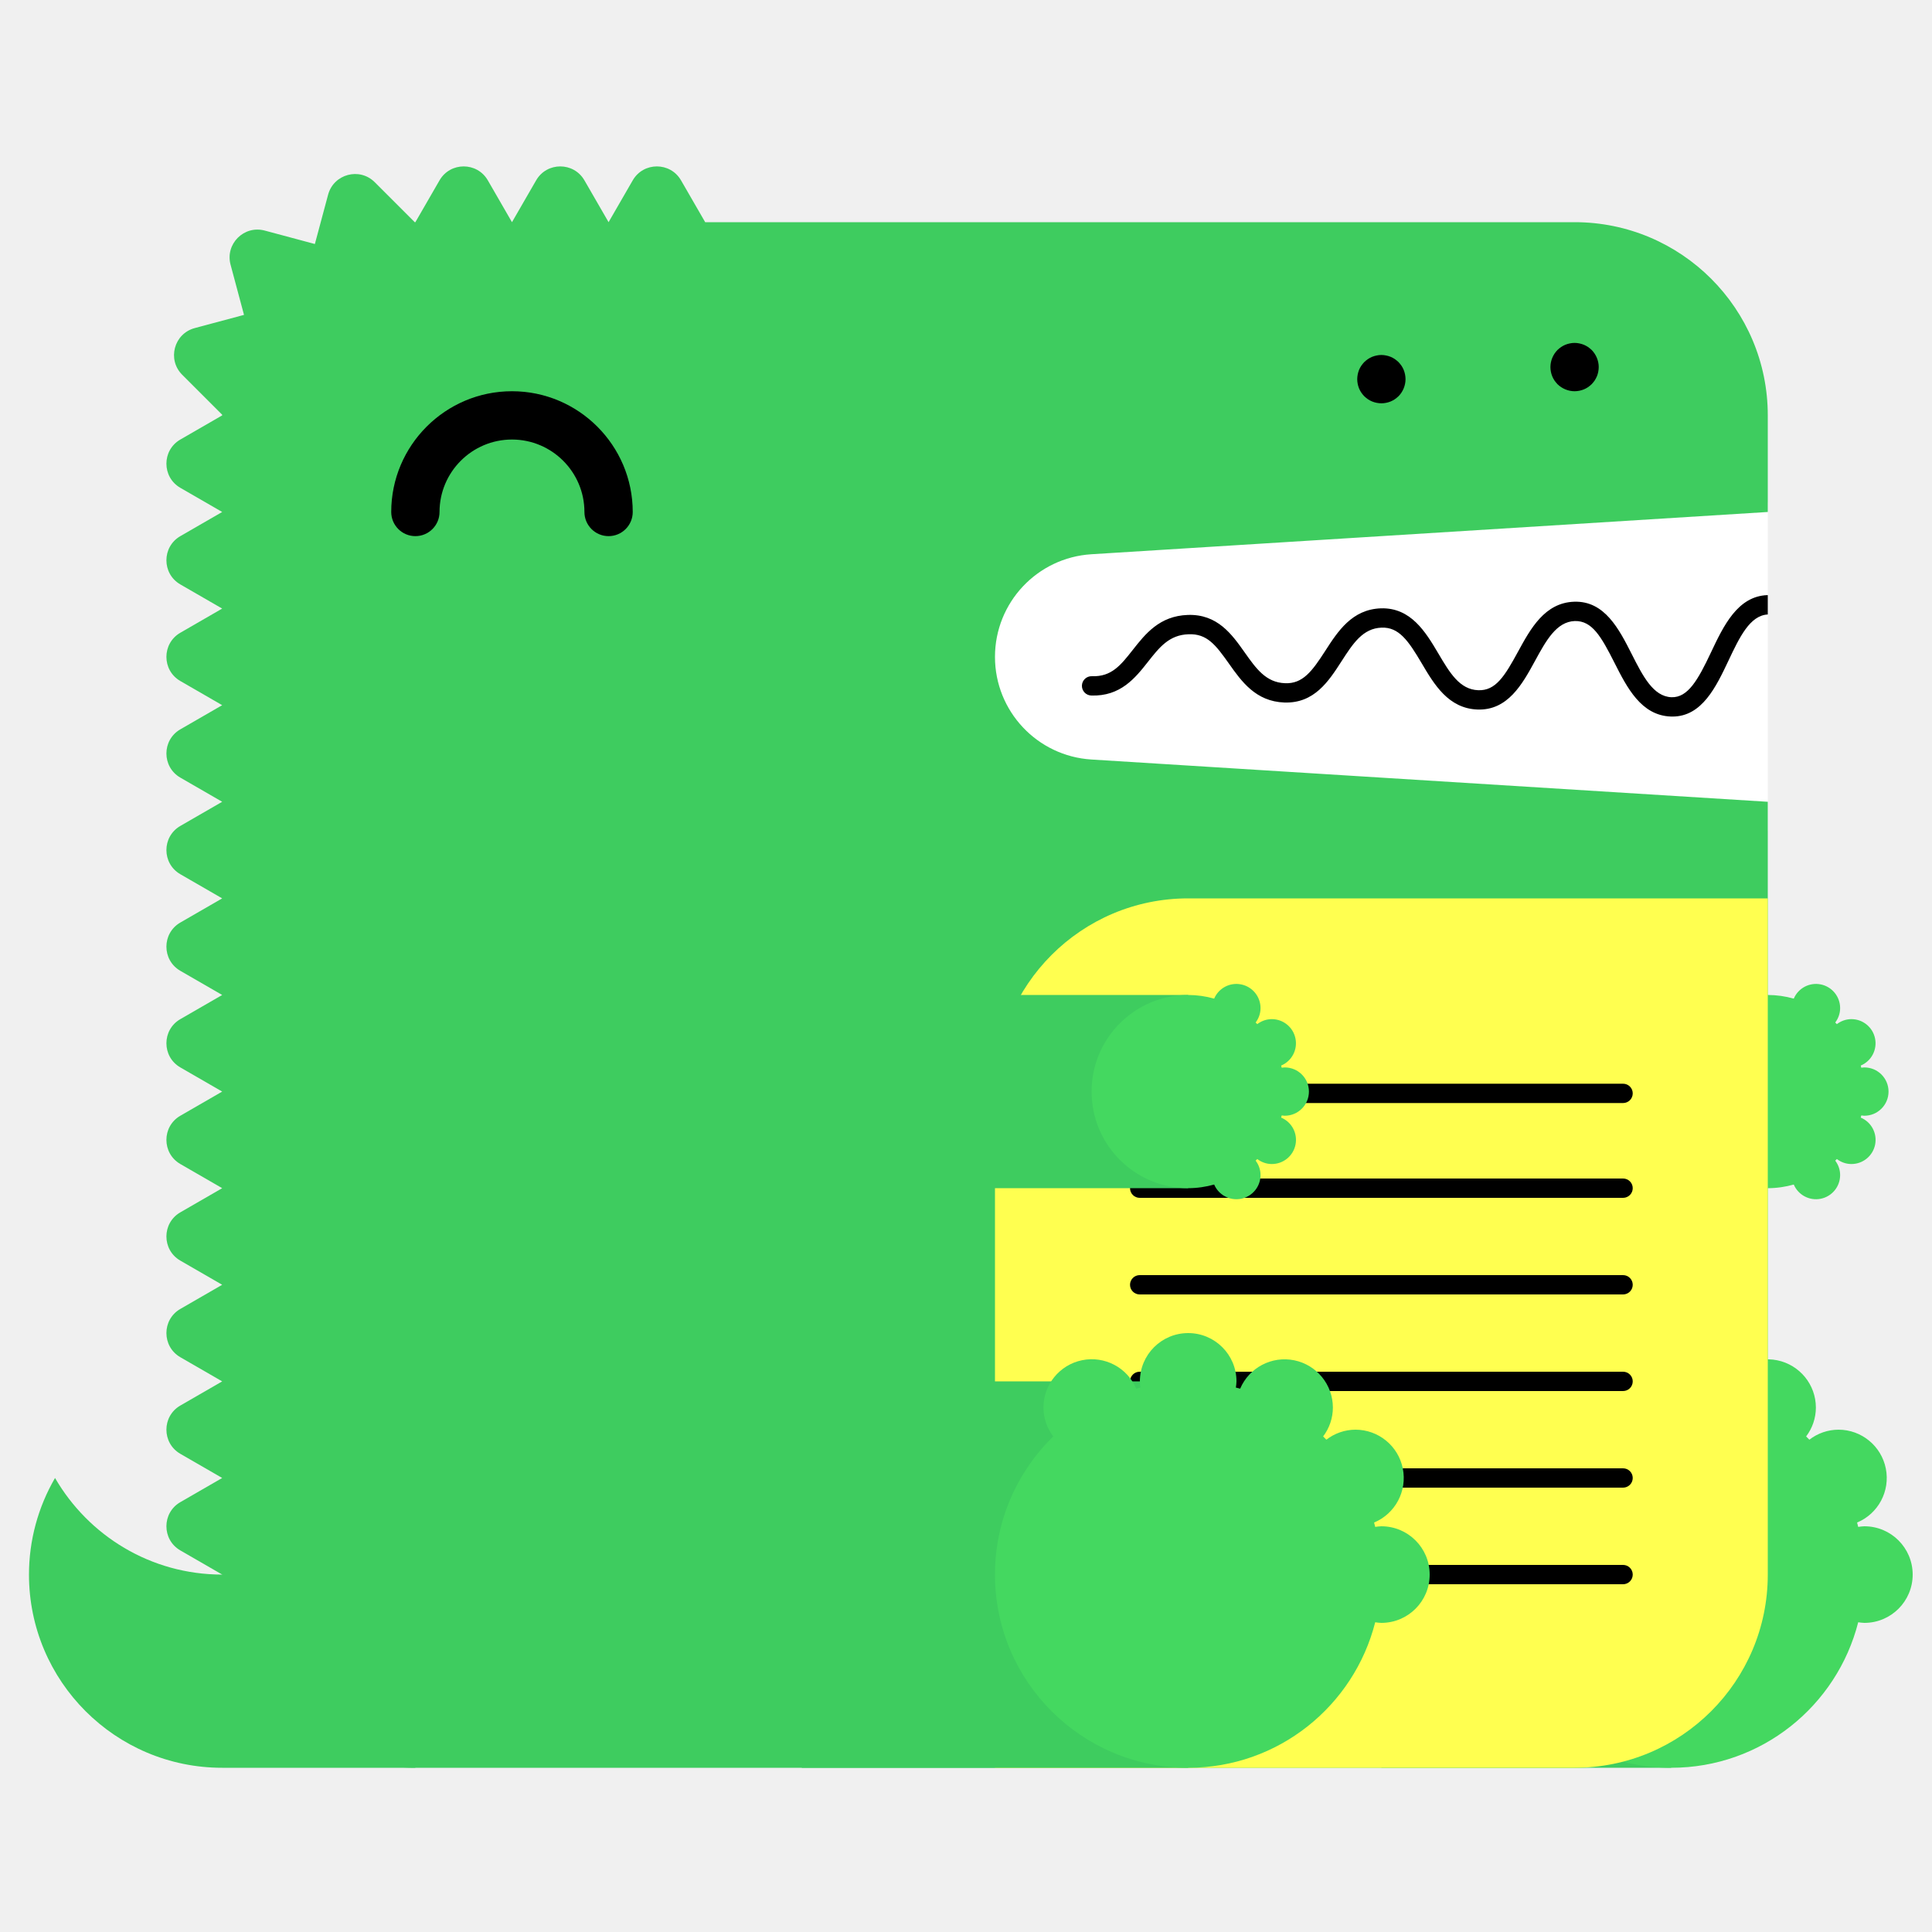
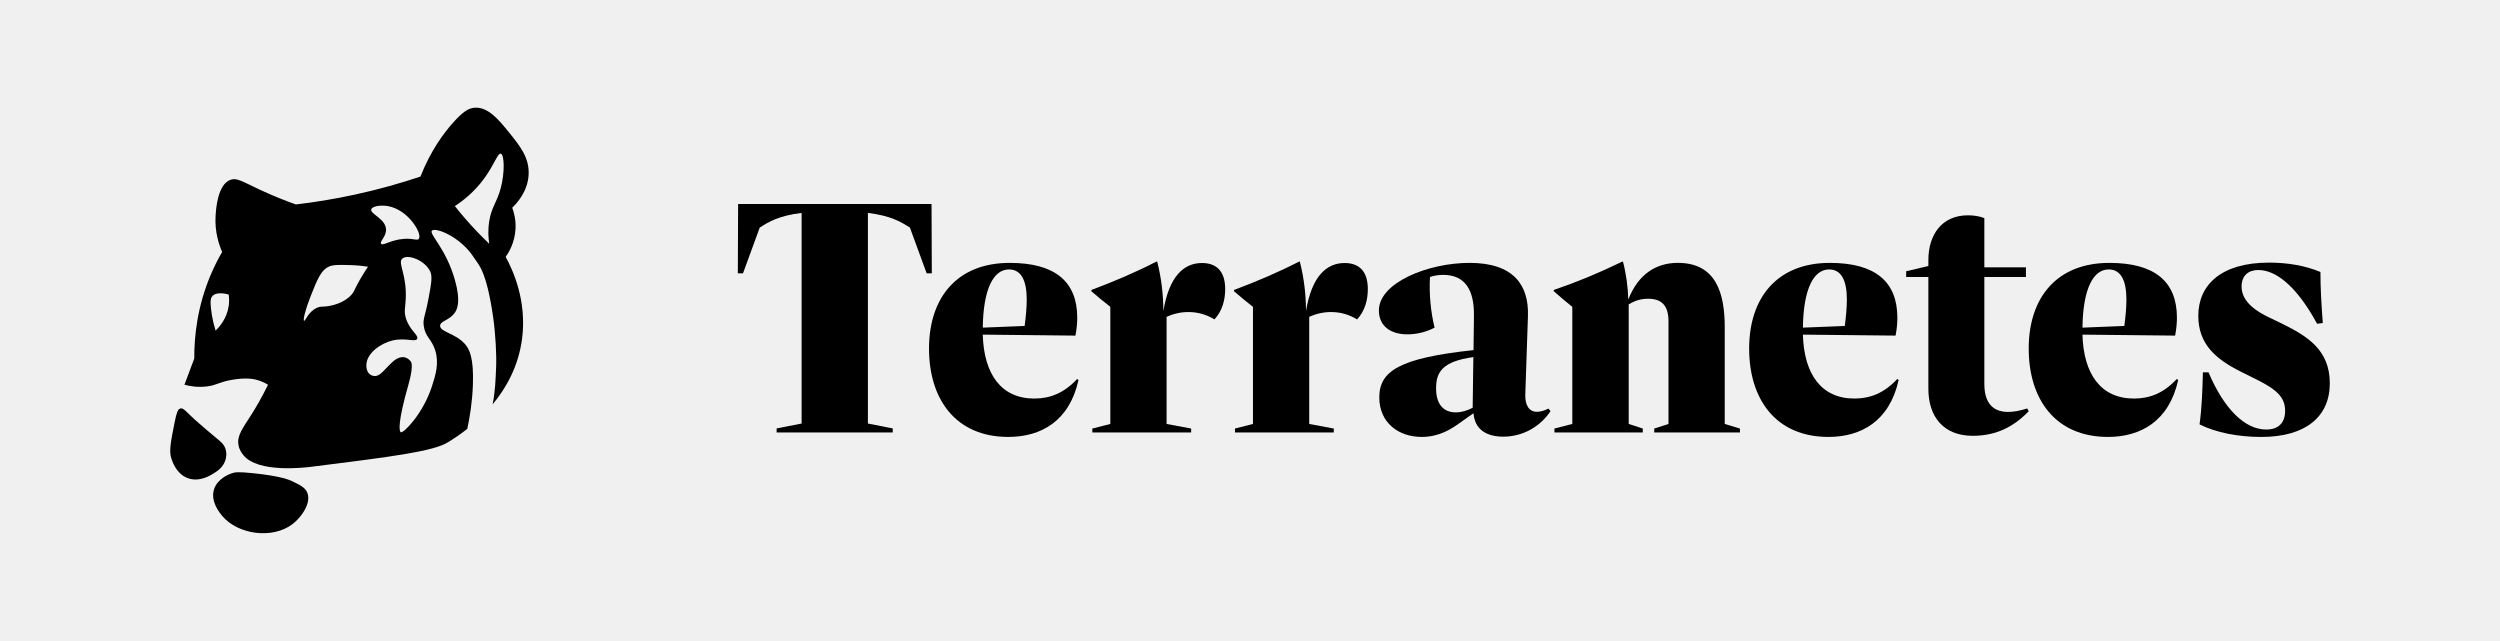
- <svg xmlns="http://www.w3.org/2000/svg" width="200" height="200" viewBox="0 0 200 200">
-   <g fill="none" fill-rule="evenodd">
-     <path fill="#FFF" d="M99 52h84v34H99z" />
-     <path d="M23 163c-7.398 0-13.843-4.027-17.303-10A19.886 19.886 0 0 0 3 163c0 11.046 8.954 20 20 20h20v-20H23z" fill="#3ECC5F" />
-     <path d="M112.98 57.376L183 53V43c0-11.046-8.954-20-20-20H73l-2.5-4.33c-1.112-1.925-3.889-1.925-5 0L63 23l-2.5-4.33c-1.111-1.925-3.889-1.925-5 0L53 23l-2.5-4.33c-1.111-1.925-3.889-1.925-5 0L43 23c-.022 0-.042.003-.065.003l-4.142-4.141c-1.57-1.571-4.252-.853-4.828 1.294l-1.369 5.104-5.192-1.392c-2.148-.575-4.111 1.389-3.535 3.536l1.39 5.193-5.102 1.367c-2.148.576-2.867 3.259-1.296 4.83l4.142 4.142c0 .021-.003.042-.003.064l-4.33 2.5c-1.925 1.111-1.925 3.889 0 5L23 53l-4.33 2.5c-1.925 1.111-1.925 3.889 0 5L23 63l-4.33 2.5c-1.925 1.111-1.925 3.889 0 5L23 73l-4.33 2.5c-1.925 1.111-1.925 3.889 0 5L23 83l-4.33 2.5c-1.925 1.111-1.925 3.889 0 5L23 93l-4.33 2.5c-1.925 1.111-1.925 3.889 0 5L23 103l-4.33 2.5c-1.925 1.111-1.925 3.889 0 5L23 113l-4.33 2.5c-1.925 1.111-1.925 3.889 0 5L23 123l-4.33 2.5c-1.925 1.111-1.925 3.889 0 5L23 133l-4.33 2.5c-1.925 1.111-1.925 3.889 0 5L23 143l-4.33 2.5c-1.925 1.111-1.925 3.889 0 5L23 153l-4.33 2.5c-1.925 1.111-1.925 3.889 0 5L23 163c0 11.046 8.954 20 20 20h120c11.046 0 20-8.954 20-20V83l-70.02-4.376A10.645 10.645 0 0 1 103 68c0-5.621 4.37-10.273 9.98-10.624" fill="#3ECC5F" />
-     <path fill="#3ECC5F" d="M143 183h30v-40h-30z" />
-     <path d="M193 158c-.219 0-.428.037-.639.064-.038-.15-.074-.301-.116-.451A5 5 0 0 0 190.32 148a4.96 4.96 0 0 0-3.016 1.036 26.531 26.531 0 0 0-.335-.336 4.955 4.955 0 0 0 1.011-2.987 5 5 0 0 0-9.599-1.959c-.148-.042-.297-.077-.445-.115.027-.211.064-.42.064-.639a5 5 0 0 0-5-5 5 5 0 0 0-5 5c0 .219.037.428.064.639-.148.038-.297.073-.445.115a4.998 4.998 0 0 0-9.599 1.959c0 1.125.384 2.151 1.011 2.987-3.717 3.632-6.031 8.693-6.031 14.3 0 11.046 8.954 20 20 20 9.339 0 17.16-6.41 19.361-15.064.211.027.42.064.639.064a5 5 0 0 0 5-5 5 5 0 0 0-5-5" fill="#44D860" />
-     <path fill="#3ECC5F" d="M153 123h30v-20h-30z" />
-     <path d="M193 115.5a2.5 2.5 0 1 0 0-5c-.109 0-.214.019-.319.032-.02-.075-.037-.15-.058-.225a2.501 2.501 0 0 0-.963-4.807c-.569 0-1.088.197-1.508.518a6.653 6.653 0 0 0-.168-.168c.314-.417.506-.931.506-1.494a2.5 2.5 0 0 0-4.8-.979A9.987 9.987 0 0 0 183 103c-5.522 0-10 4.478-10 10s4.478 10 10 10c.934 0 1.833-.138 2.69-.377a2.5 2.5 0 0 0 4.8-.979c0-.563-.192-1.077-.506-1.494.057-.055.113-.111.168-.168.42.321.939.518 1.508.518a2.5 2.5 0 0 0 .963-4.807c.021-.074.038-.15.058-.225.105.013.21.032.319.032" fill="#44D860" />
-     <path d="M63 55.5a2.5 2.5 0 0 1-2.5-2.5c0-4.136-3.364-7.5-7.5-7.5s-7.5 3.364-7.5 7.5a2.5 2.5 0 1 1-5 0c0-6.893 5.607-12.5 12.5-12.5S65.5 46.107 65.5 53a2.5 2.5 0 0 1-2.5 2.5" fill="#000" />
-     <path d="M103 183h60c11.046 0 20-8.954 20-20V93h-60c-11.046 0-20 8.954-20 20v70z" fill="#FFFF50" />
-     <path d="M168.02 124h-50.04a1 1 0 1 1 0-2h50.04a1 1 0 1 1 0 2m0 20h-50.04a1 1 0 1 1 0-2h50.04a1 1 0 1 1 0 2m0 20h-50.04a1 1 0 1 1 0-2h50.04a1 1 0 1 1 0 2m0-49.814h-50.04a1 1 0 1 1 0-2h50.04a1 1 0 1 1 0 2m0 19.814h-50.04a1 1 0 1 1 0-2h50.04a1 1 0 1 1 0 2m0 20h-50.04a1 1 0 1 1 0-2h50.04a1 1 0 1 1 0 2M183 61.611c-.012 0-.022-.006-.034-.005-3.09.105-4.552 3.196-5.842 5.923-1.346 2.85-2.387 4.703-4.093 4.647-1.889-.068-2.969-2.202-4.113-4.46-1.314-2.594-2.814-5.536-5.963-5.426-3.046.104-4.513 2.794-5.807 5.167-1.377 2.528-2.314 4.065-4.121 3.994-1.927-.07-2.951-1.805-4.136-3.813-1.321-2.236-2.848-4.75-5.936-4.664-2.994.103-4.465 2.385-5.763 4.4-1.373 2.13-2.335 3.428-4.165 3.351-1.973-.07-2.992-1.51-4.171-3.177-1.324-1.873-2.816-3.993-5.895-3.89-2.928.1-4.399 1.97-5.696 3.618-1.232 1.564-2.194 2.802-4.229 2.724a1 1 0 0 0-.072 2c3.017.101 4.545-1.8 5.872-3.487 1.177-1.496 2.193-2.787 4.193-2.855 1.926-.082 2.829 1.115 4.195 3.045 1.297 1.834 2.769 3.914 5.731 4.021 3.103.104 4.596-2.215 5.918-4.267 1.182-1.834 2.202-3.417 4.15-3.484 1.793-.067 2.769 1.35 4.145 3.681 1.297 2.197 2.766 4.686 5.787 4.796 3.125.108 4.634-2.62 5.949-5.035 1.139-2.088 2.214-4.06 4.119-4.126 1.793-.042 2.728 1.595 4.111 4.33 1.292 2.553 2.757 5.445 5.825 5.556l.169.003c3.064 0 4.518-3.075 5.805-5.794 1.139-2.41 2.217-4.68 4.067-4.773v-2z" fill="#000" />
-     <path fill="#3ECC5F" d="M83 183h40v-40H83z" />
-     <path d="M143 158c-.219 0-.428.037-.639.064-.038-.15-.074-.301-.116-.451A5 5 0 0 0 140.32 148a4.96 4.96 0 0 0-3.016 1.036 26.531 26.531 0 0 0-.335-.336 4.955 4.955 0 0 0 1.011-2.987 5 5 0 0 0-9.599-1.959c-.148-.042-.297-.077-.445-.115.027-.211.064-.42.064-.639a5 5 0 0 0-5-5 5 5 0 0 0-5 5c0 .219.037.428.064.639-.148.038-.297.073-.445.115a4.998 4.998 0 0 0-9.599 1.959c0 1.125.384 2.151 1.011 2.987-3.717 3.632-6.031 8.693-6.031 14.3 0 11.046 8.954 20 20 20 9.339 0 17.16-6.41 19.361-15.064.211.027.42.064.639.064a5 5 0 0 0 5-5 5 5 0 0 0-5-5" fill="#44D860" />
-     <path fill="#3ECC5F" d="M83 123h40v-20H83z" />
-     <path d="M133 115.5a2.5 2.5 0 1 0 0-5c-.109 0-.214.019-.319.032-.02-.075-.037-.15-.058-.225a2.501 2.501 0 0 0-.963-4.807c-.569 0-1.088.197-1.508.518a6.653 6.653 0 0 0-.168-.168c.314-.417.506-.931.506-1.494a2.5 2.5 0 0 0-4.8-.979A9.987 9.987 0 0 0 123 103c-5.522 0-10 4.478-10 10s4.478 10 10 10c.934 0 1.833-.138 2.69-.377a2.5 2.5 0 0 0 4.8-.979c0-.563-.192-1.077-.506-1.494.057-.055.113-.111.168-.168.42.321.939.518 1.508.518a2.5 2.5 0 0 0 .963-4.807c.021-.074.038-.15.058-.225.105.013.21.032.319.032" fill="#44D860" />
-     <path d="M143 41.75c-.16 0-.33-.02-.49-.05a2.52 2.52 0 0 1-.47-.14c-.15-.06-.29-.14-.431-.23-.13-.09-.259-.2-.38-.31-.109-.12-.219-.24-.309-.38s-.17-.28-.231-.43a2.619 2.619 0 0 1-.189-.96c0-.16.02-.33.05-.49.03-.16.08-.31.139-.47.061-.15.141-.29.231-.43.09-.13.2-.26.309-.38.121-.11.25-.22.38-.31.141-.09.281-.17.431-.23.149-.06.31-.11.47-.14.32-.07.65-.07.98 0 .159.03.32.08.47.14.149.06.29.14.43.23.13.09.259.2.38.31.11.12.22.25.31.38.09.14.17.28.23.43.06.16.11.31.14.47.029.16.05.33.05.49 0 .66-.271 1.31-.73 1.77-.121.11-.25.22-.38.31-.14.09-.281.17-.43.23a2.565 2.565 0 0 1-.96.19m20-1.25c-.66 0-1.3-.27-1.771-.73a3.802 3.802 0 0 1-.309-.38c-.09-.14-.17-.28-.231-.43a2.619 2.619 0 0 1-.189-.96c0-.66.27-1.3.729-1.77.121-.11.25-.22.38-.31.141-.09.281-.17.431-.23.149-.06.31-.11.47-.14.32-.07.66-.07.98 0 .159.03.32.08.47.14.149.06.29.14.43.23.13.09.259.2.38.31.459.47.73 1.11.73 1.77 0 .16-.021.33-.05.49-.03.16-.08.32-.14.47-.07.15-.14.29-.23.43-.09.13-.2.26-.31.38-.121.11-.25.22-.38.31-.14.09-.281.17-.43.23a2.565 2.565 0 0 1-.96.19" fill="#000" />
+ <svg xmlns="http://www.w3.org/2000/svg" id="Layer_1" viewBox="0 0 2239 574">
+   <g>
+     <path d="M834.28,182.69l.25,62.12h-4.62l-15-41c-8.5-5.38-17.38-10.62-37.62-13.12v188.62l22.25,4.38v3.62h-104v-3.62l22.38-4.38V190.69c-20.25,2.5-29.12,7.75-37.5,13.12l-15,41h-4.62l.25-62.12h173.25Z" />
+     <path d="M965.91,340.31c-8.12,36.88-33.62,51-62.88,51-47.12,0-71-33.75-71-79.12s24.88-76.75,72.25-76.75c40.5,0,60.38,16.62,60.5,48.88,0,4.88-.5,10.62-1.62,16.25l-83-.88c1,35.38,16.5,57.25,46.12,57.25,14.38,0,26.75-5,38.38-17.5l1.25,.88Zm-85.75-46.88l37.5-1.5c1.12-8.25,1.88-16.75,1.88-23.62,0-16.75-4.75-27-15.88-27-13.88,0-23,17.38-23.5,52.12Z" />
+     <path d="M1044.79,283.81v95.88l22,4.12v3.5h-88.5v-3.5l16.12-4.12v-104.88c-5.5-4.25-11.38-9.12-17-14v-1.12c19.12-7.12,39.25-15.62,58.25-25.38h.75c3.88,15.62,5.38,29.25,5.5,44.25,5.12-30.88,18.12-43,34.62-43,12.25,0,20.75,6.62,20.75,23.38,0,9.12-2.38,19.38-9.62,27.12-13.62-8.38-29.75-8.38-42.88-2.25Z" />
+     <path d="M1172.54,283.81v95.88l22,4.12v3.5h-88.5v-3.5l16.12-4.12v-104.88c-5.5-4.25-11.38-9.12-17-14v-1.12c19.12-7.12,39.25-15.62,58.25-25.38h.75c3.88,15.62,5.38,29.25,5.5,44.25,5.12-30.88,18.12-43,34.62-43,12.25,0,20.75,6.62,20.75,23.38,0,9.12-2.38,19.38-9.62,27.12-13.62-8.38-29.75-8.38-42.88-2.25Z" />
+     <path d="M1388.67,368.19c-9.12,13.75-24.62,22.88-42.25,22.88-16,0-25.62-7-26.75-21l-13.62,9.62c-5.88,4.12-16.75,11.62-32.75,11.62-21,0-38-12.88-38-35.38,0-23.62,17.88-35.25,84.38-42.38l.38-30c.5-24.5-8.38-37.38-27.62-37.38-4,0-7.88,.62-11.75,1.88-.88,16,.75,31.5,4.12,45.38-7.75,4.12-16.25,6-24.5,6-14,0-25.38-6.75-25.38-21.38,0-24.88,44-42.62,81.25-42.62,39.62,0,53.12,20.12,52.25,47.5l-2.38,70.62c-.25,9.25,3.38,15.25,10.25,15.25,2.88,0,6.38-.75,10.5-2.88l1.88,2.25Zm-69.75-3l.62-45.38c-27.62,3.88-33.38,13.25-33.38,28s7,21.5,17.62,21.5c5.12,0,10.12-1.5,15.12-4.12Z" />
+     <path d="M1544.67,379.69l13.62,4.12v3.5h-76.75v-3.5l12.75-4.12v-91.88c0-14.12-6-20.25-18.25-20.25-6.62,0-11.88,1.75-17.38,5v107.12l12.62,4.12v3.5h-79.12v-3.5l16-4.12v-104.88c-5.5-4.38-11.12-9.12-16.62-14v-1.12c21.88-7.5,38.75-14.5,61.38-25.38h.62c3,11.38,4.5,23.75,4.75,34,9-23.12,25.25-32.88,44.38-32.88,34.12,0,42,27,42,57.5v86.75Z" />
+     <path d="M1700.42,340.31c-8.12,36.88-33.62,51-62.88,51-47.12,0-71-33.75-71-79.12s24.88-76.75,72.25-76.75c40.5,0,60.38,16.62,60.5,48.88,0,4.88-.5,10.62-1.62,16.25l-83-.88c1,35.38,16.5,57.25,46.12,57.25,14.38,0,26.75-5,38.38-17.5l1.25,.88Zm-85.75-46.88l37.5-1.5c1.12-8.25,1.88-16.75,1.88-23.62,0-16.75-4.75-27-15.88-27-13.88,0-23,17.38-23.5,52.12Z" />
+     <path d="M1816.92,368.31c-14.5,15-30.5,22-50.12,22-26,0-39.75-16.88-39.75-42.12v-100.12h-19.88v-5.12l19.88-4.75v-5.25c0-22.62,12-40.12,35.38-40.12,5.38,0,10.12,.75,14.75,2.5v44.12h37.25v8.62h-37.25v95.75c0,19.88,10.38,30.88,38.38,22l1.38,2.5Z" />
+     <path d="M1950.79,340.31c-8.12,36.88-33.62,51-62.88,51-47.12,0-71-33.75-71-79.12s24.88-76.75,72.25-76.75c40.5,0,60.38,16.62,60.5,48.88,0,4.88-.5,10.62-1.62,16.25l-83-.88c1,35.38,16.5,57.25,46.12,57.25,14.38,0,26.75-5,38.38-17.5l1.25,.88Zm-85.75-46.88l37.5-1.5c1.12-8.25,1.88-16.75,1.88-23.62,0-16.75-4.75-27-15.88-27-13.88,0-23,17.38-23.5,52.12Z" />
+     <path d="M1969.92,380.06c2-14.25,2.62-31,3-46.62h5c13.88,32.62,32.38,51.25,51.75,51.25,11,0,16.88-6.12,16.88-16.75,0-11.88-7.12-18.88-25.5-28l-14.25-7.12c-22.25-11.12-38-24.5-38-50,0-27.5,20.25-47.62,63.38-47.62,16.12,0,31.88,2.5,46,8.38,0,14.38,.88,29.5,2.12,45.75l-5.12,.62c-19-35-37.62-48.12-52.62-48.12-8.88,0-15,4.88-15,14.88,0,13.88,13.88,22.5,24.75,27.62l11.38,5.5c22.75,11.25,42.88,23.38,42.88,53.5s-22,48-61.38,48c-20.62,0-40.62-3.88-55.25-11.25Z" />
+   </g>
+   <g>
+     <path d="M161.51,365.84c2.73-.77,4.84,2.55,12.48,9.54,5.5,5.04,15.25,13.25,20.55,17.61,3.23,2.66,5.95,4.82,7.34,8.81,1.65,4.74,.37,9.07,0,10.27-2.02,6.52-7.32,9.88-10.27,11.74-3.19,2.01-13.09,8.27-23.49,4.4-10.02-3.73-13.56-14.29-14.68-17.61-2.19-6.53-.48-15.12,2.94-32.29,1.74-8.77,2.85-11.83,5.14-12.48Z" />
+     <path d="M191.6,438.49c2.97-9.94,13.97-13.95,16.15-14.68,2.77-.93,5.64-1.4,19.08,0,25.12,2.62,32.67,6.09,35.23,7.34,7,3.42,11.38,5.56,13.21,10.27,3.57,9.19-5.09,21.64-13.21,27.89-17.95,13.82-49.03,9.52-63.12-7.34-2.01-2.4-10.58-12.66-7.34-23.49Z" />
+     <path d="M473.42,156.67c.92-15.25-7.73-25.94-17.61-38.16-8.74-10.81-18.61-23.01-30.82-22.02-5.21,.42-10.14,3.19-19.08,13.21-8.48,9.5-20.18,25.09-29.36,48.44-17.46,5.85-37.08,11.46-58.71,16.15-18.84,4.08-36.55,6.9-52.84,8.81-7.89-2.79-19.12-7.07-32.29-13.21-15.79-7.36-20.63-10.98-26.42-8.81-11.5,4.33-12.85,26.36-13.21,32.29-.89,14.5,3.14,26.03,5.87,32.29-3.59,6.17-7.09,13.02-10.27,20.55-12.06,28.5-14.77,55.19-14.68,74.86-2.94,7.83-5.87,15.66-8.81,23.49,4.83,1.3,12.06,2.6,20.55,1.47,8.85-1.18,10.13-3.81,22.02-5.87,12.9-2.24,19.77-.61,22.02,0,4.47,1.2,7.95,3,10.27,4.4-5.67,11.62-10.95,20.51-14.68,26.42-7.74,12.26-13.47,19.1-11.74,27.89,.87,4.41,3.23,7.34,4.4,8.81,12.99,16.15,55.04,11.11,61.65,10.27,72.28-9.1,108.42-13.64,121.83-22.02,3.32-2.07,9.58-5.99,16.98-11.82,2.21-10.33,4.48-23.64,5.04-39.55,.85-24.39-3.14-32.07-7.34-36.7-8.63-9.5-22.16-10.54-22.02-16.15,.11-4.35,8.28-4.62,13.21-11.74,2.07-2.98,5.52-9.98,0-29.36-8.07-28.33-23.31-40.96-20.55-44.03,2.97-3.31,25.99,5.33,38.16,24.95,3.15,5.07,10.6,10.06,16.67,52.57,2.11,14.76,3.19,34.23,2.64,45.33s-.53,18.98-3.1,32.7c12.22-14.7,23.15-34.14,26.36-58.68,4.47-34.19-8.24-61.57-14.68-73.39,2.66-3.74,8.13-12.55,8.81-24.95,.46-8.37-1.44-15.08-2.94-19.08,3.95-3.77,13.77-14.19,14.68-29.36Zm-268.61,117.43c-1.69,11.52-8.65,19.05-11.74,22.02-3.08-10.07-4.07-18.1-4.4-23.49-.17-2.79-.19-5.36,1.47-7.34,3.89-4.63,13.49-1.83,14.68-1.47,.41,2.82,.58,6.33,0,10.27Zm127.7-86.6c.83-2.89,8.38-3.97,14.68-2.94,18.36,3.01,31.34,24.79,27.89,29.36-1.42,1.88-4.51-.61-13.21,0-12.07,.85-18.81,6.54-20.55,4.4-1.65-2.02,4.91-6.47,4.4-13.21-.7-9.4-14.4-13.47-13.21-17.61Zm-17.61,76.33c-6.94,7.85-17.75,9.77-20.55,10.27-5.71,1.02-6.62-.11-10.27,1.47-8.18,3.53-10.6,12.22-11.74,11.74-1.17-.49,1.06-9.87,5.87-22.02,6.11-15.44,9.3-23.22,16.15-26.42,3.98-1.86,9.01-1.73,19.08-1.47,6.73,.18,12.29,.86,16.15,1.47-1.82,2.66-4.45,6.68-7.34,11.74-5.39,9.43-4.62,10.14-7.34,13.21Zm74.86,49.91c3.7,11.75,.27,22.36-2.94,32.29-8.12,25.12-25.86,42.42-27.89,41.1-1.67-1.08-2.58-9.58,6.81-42.4,2.54-8.89,4.22-18.45,2.11-21.09-4.22-5.27-10.47-5.19-16.99,1.1-6.55,6.32-9.26,10.45-13.21,11.74-3.48,1.14-9.7-.73-9.54-9.54,.19-10.61,12.78-19.45,23.49-22.02,11.52-2.77,20.39,1.83,22.02-1.47,1.62-3.29-7.18-7.82-10.27-19.08-1.57-5.73-.4-8.59,0-16.15,1.22-22.93-7.63-32.72-2.94-36.7,4.88-4.13,20.27,1.54,24.95,11.74,2.02,4.41,.89,10.83-1.47,23.49-3.2,17.21-5.25,18.44-4.4,24.95,1.34,10.28,7.02,11.68,10.27,22.02Zm58.71-145.31c-3.41,12.99-8.16,16.59-10.27,29.36-1.4,8.46-.77,15.7,0,20.55-3.86-3.67-7.79-7.58-11.74-11.74-7.13-7.5-13.46-14.9-19.08-22.02,7.62-4.99,17.66-12.89,26.42-24.95,8.97-12.35,11.96-22.69,14.68-22.02,3.21,.8,3.77,16.46,0,30.82Z" />
  </g>
</svg>
